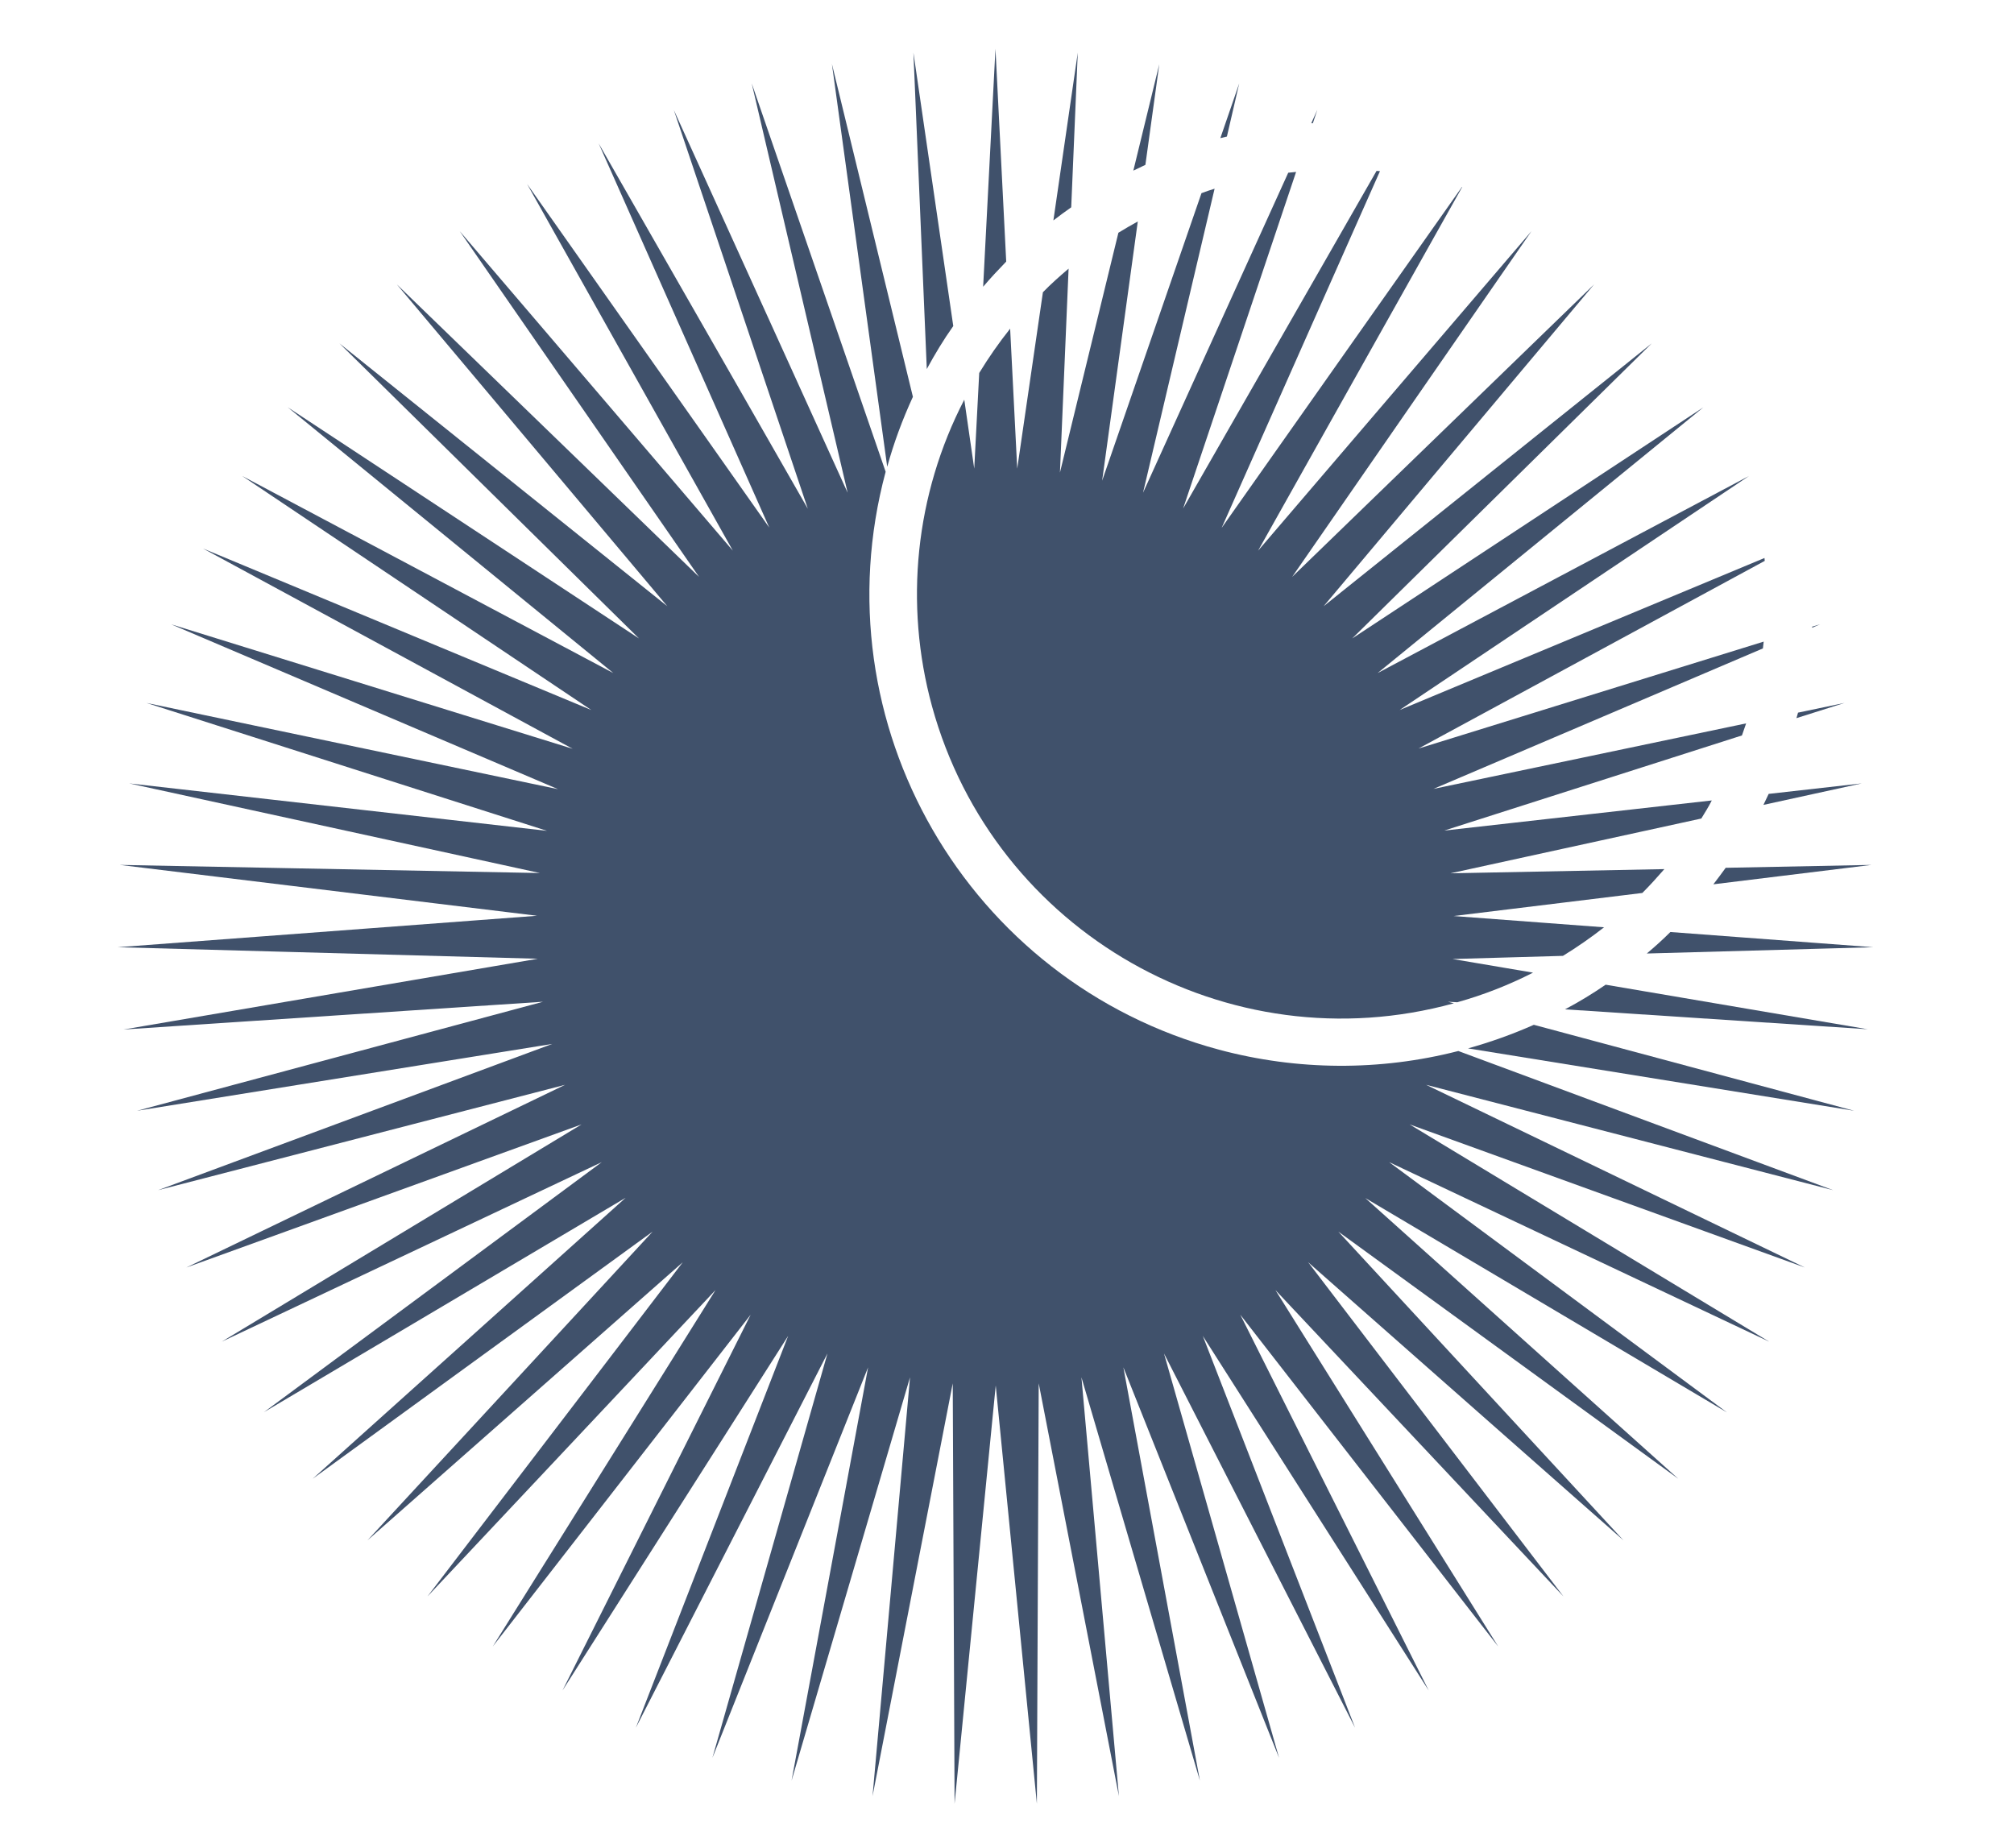
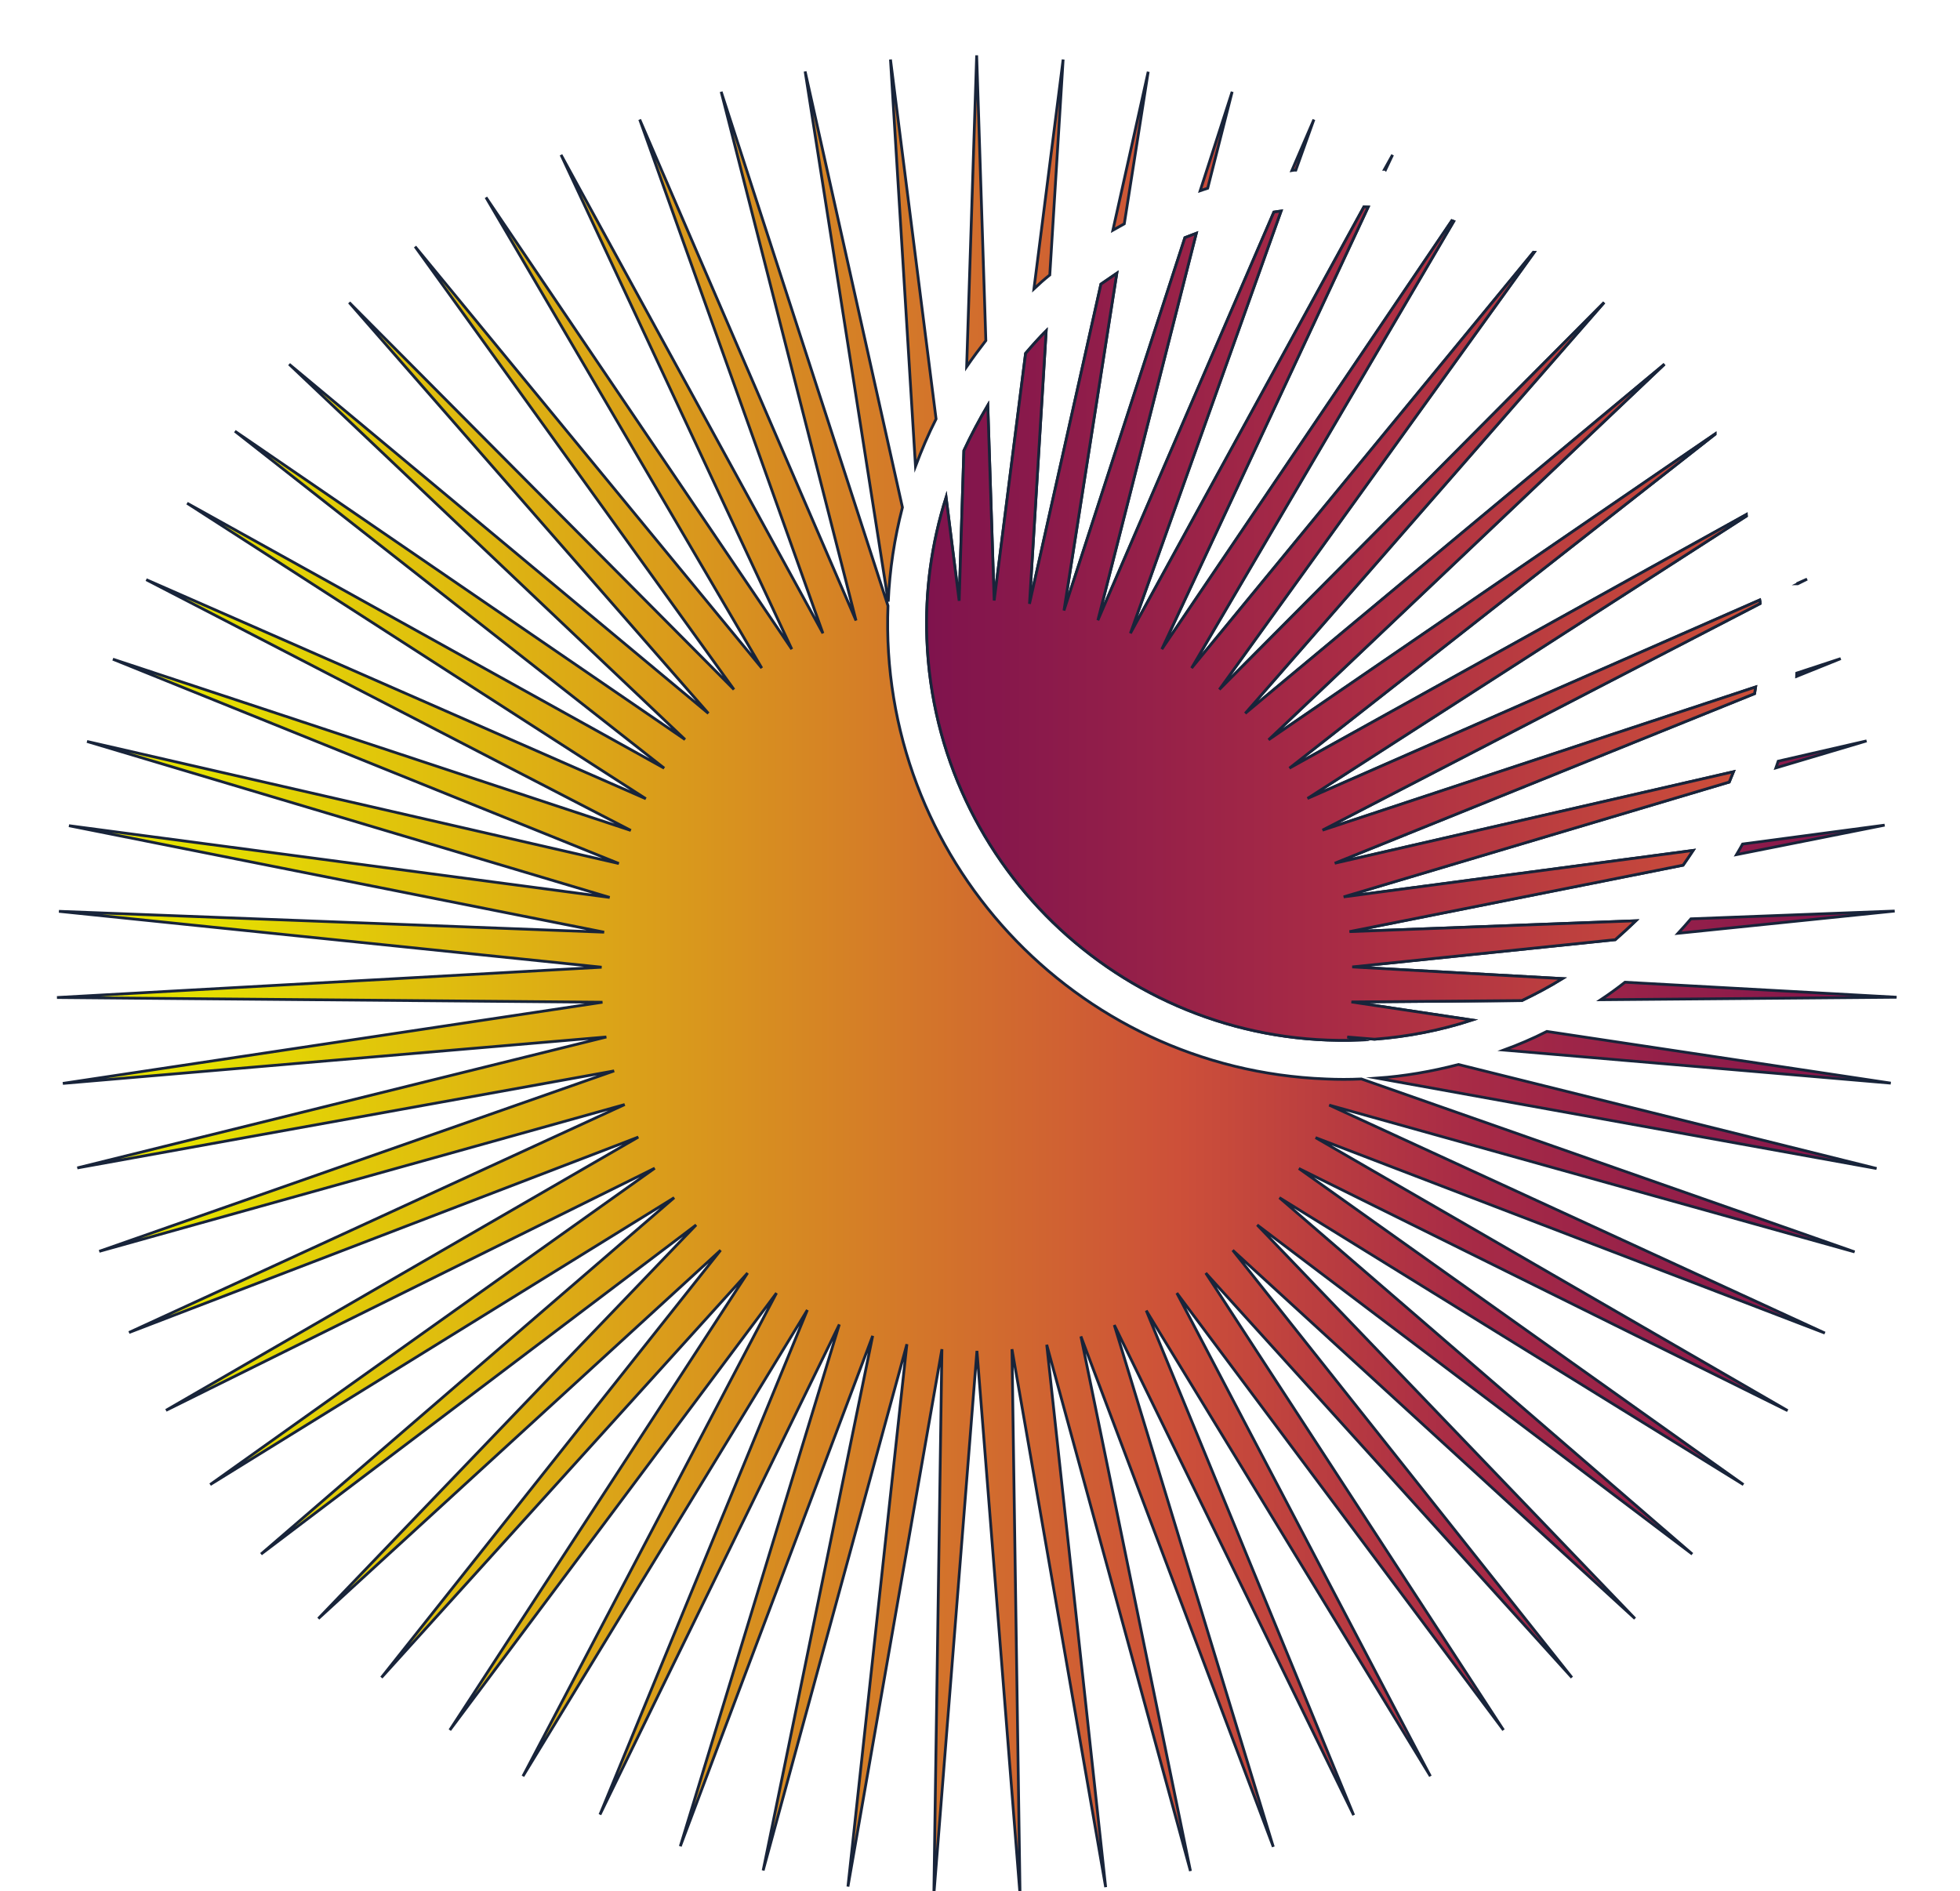
- <svg xmlns="http://www.w3.org/2000/svg" viewBox="0 0 768.4 705">
-   <g fill="#40516B">
-     <path d="M379.8,18.6l-4.7,90.8c2.8-3.3,5.8-6.5,8.8-9.6L379.8,18.6z" />
-     <path d="M411.2,20.1l-9.3,64c2.2-1.7,4.5-3.4,6.8-5L411.2,20.1z" />
-     <path d="M442.3,24.5l-9.9,40.6c1.5-0.7,3.1-1.5,4.6-2.2L442.3,24.5z" />
-     <path d="M472.8,31.8l-7.2,20.9c0.8-0.2,1.6-0.4,2.5-0.6L472.8,31.8z" />
-     <path d="M502.6,41.9l-2.3,5.1c0.2,0,0.4,0,0.6,0L502.6,41.9z" />
-     <path d="M691.4,239.1c0,0.1,0,0.2,0,0.4l3-1.3L691.4,239.1z" />
-     <path d="M686,271.9c-0.2,0.7-0.4,1.4-0.6,2.1l18.3-5.8L686,271.9z" />
-     <path d="M710.3,298.9l-35.5,4c-0.7,1.4-1.3,2.8-2,4.2L710.3,298.9z" />
-     <path d="M653.7,337.4L714,330l-55.6,1.1C656.9,333.2,655.3,335.3,653.7,337.4z" />
-     <path d="M628.3,363.8l86.4-2.4l-77.4-5.8C634.4,358.5,631.4,361.2,628.3,363.8z" />
-     <path d="M597.1,385.1l115.5,7.6l-100-17C607.5,379.2,602.4,382.3,597.1,385.1z" />
-     <path d="M560.1,400l147.3,23.8L585.2,391C577.1,394.6,568.7,397.6,560.1,400z" />
-     <path d="M556.4,401c-30,7.7-61.4,7.5-91.3-0.5c-96-25.8-153-124.5-127.2-220.5L286.8,31.8l36.6,156.2l-66.3-146 51.1,152.1L228.4,54.7l65.1,146.6L201.1,70.2l78.5,139.9L175.4,88.2l91.3,131.9L151.4,108.5l103.2,122.8L129.5,131l114.3,112.6-134-88.2L234,256.8 92.4,181.6l133.2,89.3L77.5,209.3l141,76.4L65.3,238.2l147.6,62.9-157-32.9 152.8,48.8L49.3,298.9 206,333.1 45.7,330l159.2,19.4-160,12 160.3,4.4L47.1,392.8l160.1-10.6L52.3,423.8l158.4-25.5L60.3,454.1l155.3-40.2L71.1,483.6 221.9,429 84.6,511.9l145-68.5-128.9,95.4 138-81.8L119.3,564.2l129.7-94.3L140.2,587.7l120.3-106.1-97.4,127.5L273,492.2l-85,136 98.4-126.6L214.6,645l86.1-135.3-58.1,149.5 73.1-142.8-43.9,154.3 59.4-149L302,679.4l45.2-153.9-14.3,159.8 30.6-157.5 0.7,160.4 15.7-159.6 15.7,159.6 0.7-160.4 30.6,157.5-14.3-159.8 45.2,153.9-29.2-157.7 59.4,149-43.9-154.3L517,659.2l-58.1-149.5L545.1,645l-71.9-143.4 98.4,126.6-85-136 109.9,116.9-97.4-127.5 120.3,106.1L510.6,469.9l129.7,94.3L520.9,457.1l138,81.8L530,443.4l145,68.5L537.8,429l150.8,54.6-144.5-69.7 155.3,40.2L556.4,401z" />
-     <path d="M348.3,151.4l-30.9-127 21.1,153.7C341,169,344.3,160.1,348.3,151.4z" />
-     <path d="M363.7,124.4L348.5,20.1l5.1,120.7C356.7,135.1,360,129.6,363.7,124.4z" />
-     <path d="M355.6,269.5c23.7,86.3,112.9,137,199.1,113.3l-2.3-0.6 3.6,0.2c10-2.8,19.7-6.6,28.9-11.3l-30.7-5.2 42.1-1.2c5.4-3.3,10.7-7,15.7-10.9l-57.4-4.3 72-8.8c2.9-2.9,5.7-6,8.4-9.1l-81.6,1.6 95.7-20.9c1.4-2.3,2.8-4.5,4-6.9L551,316.9l113.6-36.3c0.5-1.5,1.1-3.1,1.6-4.6l-119.3,25 125.7-53.6c0.1-0.9,0.2-1.8,0.3-2.6l-131.7,40.8L673.3,214c0-0.4-0.1-0.7-0.1-1.1L534,270.9l133.3-89.3-141.7,75.2 124.3-101.4-134,88.2L630.2,131 505,231.3l103.2-122.8L493,220.1l91.3-131.9L480,210.1l77.9-138.8c0,0-0.1,0-0.1,0l-91.7,130.1 60.4-136.1c-0.4,0-0.9-0.1-1.3-0.1l-73.8,128.8 43.1-128.4c-1,0.1-2,0.2-3,0.3l-55.4,122.1L463.4,72c-1.7,0.5-3.4,1.1-5,1.7l-37.9,109.7 13.6-98.9c-2.5,1.4-5,2.8-7.4,4.3l-22.3,91.5 3.3-77.8c-3.4,2.9-6.7,5.8-9.8,9l-9.8,67.3-2.7-53.4c-4.3,5.4-8.2,11-11.8,16.9l-1.9,36.5-3.8-26.3C349.2,188.6,344.9,230.4,355.6,269.5z" />
+ <svg xmlns="http://www.w3.org/2000/svg" viewBox="310 15 705 680">
+   <style type="text/css">
+ 	.st0{fill:#F1F3F8;}
+ 	.st1{fill:#18243A;}
+ 	.st2{fill-rule:evenodd;clip-rule:evenodd;fill:url(#SVGID_1_);stroke:#18243A;stroke-miterlimit:10;}
+ 	
+ 		.st3{fill-rule:evenodd;clip-rule:evenodd;fill:url(#SVGID_00000013904161090652341410000018307038968018590638_);stroke:#18243A;stroke-miterlimit:10;}
+ </style>
+   <linearGradient id="SVGID_1_" gradientUnits="userSpaceOnUse" x1="992.235" y1="365.76" x2="330.416" y2="365.76">
+     <stop offset="0" style="stop-color:#7F134D" />
+     <stop offset="0.236" style="stop-color:#A82B46" />
+     <stop offset="0.391" style="stop-color:#CD5039" />
+     <stop offset="0.92" style="stop-color:#E5E000" />
+   </linearGradient>
+   <path class="st2" d="M661.3,34.9l3.3,102.6c-2.4,3.1-4.7,6.2-6.9,9.4L661.3,34.9z M681.9,118.9l10.5-82.5l-4.8,77.5  C685.6,115.5,683.7,117.2,681.9,118.9z M710.3,97.8l12.7-57l-8.6,54.7C713.1,96.2,711.7,97,710.3,97.8z M741.7,83.6L753.2,48  l-8.8,34.7C743.5,83,742.6,83.3,741.7,83.6z M774.7,76.3l7.9-18.3l-6.5,18.2C775.6,76.2,775.2,76.2,774.7,76.3z M808,75.9l2.9-5.2  l-2.5,5.3C808.3,75.9,808.2,75.9,808,75.9z M956.6,224.8l3.4-1.5l-3.4,1.7C956.7,225,956.6,224.9,956.6,224.8z M956.3,257.1  l15.8-5.2l-15.9,6.4C956.2,257.9,956.3,257.5,956.3,257.1z M949.6,288.8l31.8-7.3l-32.6,9.7C949.1,290.4,949.3,289.6,949.6,288.8z   M936.8,318.6l51.1-6.8l-53.3,10.6C935.3,321.2,936.1,319.9,936.8,318.6z M918.2,345.5l73.3-2.8l-77.9,8  C915.2,349,916.7,347.2,918.2,345.5z M894.5,368.3l97.7,5.4l-106.4,0.9C888.8,372.6,891.7,370.5,894.5,368.3z M866.4,386l123.7,18.6  l-139.2-11.9C856.1,390.8,861.3,388.6,866.4,386z M834.6,397.9L985,435.3l-179.7-32.5C815.2,402.1,825,400.4,834.6,397.9z   M799.7,403.1l177.4,62.2l-189-52.8l178.3,82l-183.2-70.3L953,522.4l-175.8-87.1L937.1,549L770.2,445.8L918.7,574L762.2,455.6  l135.9,141.6L753.4,464.7l122,153.7L743.7,472.9l107.1,164.4L733.3,480.1l91.2,173.8L722.3,486.4l74.6,181.5l-86.1-176.3L768,679.3  l-69.2-183.6l39.4,192.3l-51.7-189.3l21.2,195.1L674,500.3l2.9,196.2l-15.5-195.6l-15.5,195.6l2.9-196.2l-33.8,193.3l21.2-195.1  l-51.7,189.3l39.4-192.3l-69.2,183.6l57.2-187.7l-86.1,176.3l74.6-181.5L498.1,653.9l91.2-173.8L471.8,637.3l107.1-164.4  L447.2,618.4l122-153.7L424.5,597.2l135.9-141.6L403.9,574l148.6-128.2L385.6,549l159.9-113.8l-175.8,87.1l169.9-98.3l-183.2,70.3  l178.3-82l-189,52.8l185.2-64.9l-193.1,34.9L528.1,388l-195.5,16.7l194.1-29.2l-196.2-1.7l195.9-10.9l-195.2-20.1l196.1,7.5  l-192.5-38.3l194.5,25.8l-188-56.1l191.3,43.9l-182-73.5l186.3,61.6l-174.3-90.2l179.7,78.8L377.3,196l171.6,95.3L394.5,170.1  l161.9,110.9L414,146l150.8,125.6L435.6,123.8L574,263L459.3,103.7L584,255.3L484.8,86l110,162.5l-83-177.8L606,242.8L540.1,58  l77.8,180.2L569.4,48l60,184.9c-3.5,90.5,67,166.7,157.5,170.2C791.2,403.3,795.4,403.3,799.7,403.1z M629.5,231.4L599.6,40.7  l35,156.8C631.7,208.7,630,220,629.5,231.4z M639.3,182.7l-9-146.3l16.4,129.3C643.9,171.2,641.5,176.9,639.3,182.7z M656.7,177.1  l-1.7,54l-4.7-37.2c-5.2,16.5-7.6,33.8-6.9,51.1c3.2,82.8,72.9,147.3,155.7,144.1l-4.5-1.1l9.8,0.8c11.9-0.9,23.7-3.2,35.1-6.9  l-43.4-6.5l61.3-0.5c5-2.4,9.9-5,14.6-7.9l-75.6-4.2L891,353c2.5-2.2,5-4.5,7.4-6.8l-103,3.9l120-23.9c1.2-1.7,2.4-3.5,3.6-5.3  l-125.7,16.7L932,296.3c0.5-1.2,1-2.5,1.5-3.7l-143.4,32.9l151-61c0.1-0.8,0.3-1.6,0.4-2.4l-155.8,51.5l157.4-81.5  c0-0.4,0-0.9-0.1-1.3l-162.7,71.4l157.9-101.6c0-0.2-0.1-0.4-0.1-0.5l-164.3,91.2l153.1-120.1c0,0,0-0.1,0-0.1l-160.6,110L908.7,146  L757.9,271.6L887,123.8L748.6,263l113.2-157.2c-0.1,0-0.1-0.1-0.2-0.1L738.6,255.3l94.3-160.7c-0.2-0.1-0.4-0.1-0.7-0.2L727.9,248.5  l74.2-159c-0.5,0-1-0.1-1.5-0.1l-84,153.4l54.2-151.9c-0.9,0.1-1.8,0.3-2.6,0.4l-63.3,146.8l35.4-139.2c-1.4,0.5-2.7,1.1-4.1,1.6  l-43.5,134.1l19-121.3c-1.9,1.3-3.8,2.6-5.7,3.9l-25.7,115l6-98.2c-2.6,2.6-5,5.3-7.4,8.1l-11.3,88.9l-2.3-70.2  C662.2,166.1,659.3,171.5,656.7,177.1z" />
+   <g id="planet_00000114044024087880535840000001301282219883615107_">
+     <linearGradient id="SVGID_00000106125719024242449550000006963729463241363612_" gradientUnits="userSpaceOnUse" x1="643.276" y1="239.323" x2="943.105" y2="239.323">
+       <stop offset="0" style="stop-color:#7F134D" />
+       <stop offset="0.504" style="stop-color:#AA2C45" />
+       <stop offset="1" style="stop-color:#CD5039" />
+     </linearGradient>
+     <path style="fill-rule:evenodd;clip-rule:evenodd;fill:url(#SVGID_00000106125719024242449550000006963729463241363612_);stroke:#18243A;stroke-miterlimit:10;" d="   M656.7,177.1l-1.7,54l-4.7-37.2c-5.2,16.5-7.6,33.8-6.9,51.1c3.2,82.8,72.9,147.3,155.7,144.1l-4.5-1.1l9.8,0.8   c11.9-0.9,23.7-3.2,35.1-6.9l-43.4-6.5l61.3-0.5c5-2.4,9.9-5,14.6-7.9l-75.6-4.2L891,353c2.5-2.2,5-4.5,7.4-6.8l-103,3.9l120-23.9   c1.2-1.7,2.4-3.5,3.6-5.3l-125.7,16.7L932,296.3c0.5-1.2,1-2.5,1.5-3.7l-143.4,32.9l151-61c0.1-0.8,0.3-1.6,0.4-2.4l-155.8,51.5   l157.4-81.5c0-0.4,0-0.9-0.1-1.3l-162.7,71.4l157.9-101.6c0-0.2-0.1-0.4-0.1-0.5l-164.3,91.2l153.1-120.1c0,0,0-0.1,0-0.1   l-160.6,110L908.7,146L757.9,271.6L887,123.8L748.6,263l113.2-157.2c-0.1,0-0.1-0.1-0.2-0.1L738.6,255.3l94.3-160.7   c-0.2-0.1-0.4-0.1-0.7-0.2L727.9,248.5l74.2-159c-0.5,0-1-0.1-1.5-0.1l-84,153.4l54.2-151.9c-0.9,0.1-1.8,0.3-2.6,0.4l-63.3,146.8   l35.4-139.2c-1.4,0.5-2.7,1.1-4.1,1.6l-43.5,134.1l19-121.3c-1.9,1.3-3.8,2.6-5.7,3.9l-25.7,115l6-98.2c-2.6,2.6-5,5.3-7.4,8.1   l-11.3,88.9l-2.3-70.2C662.2,166.1,659.3,171.5,656.7,177.1z" />
  </g>
</svg>
